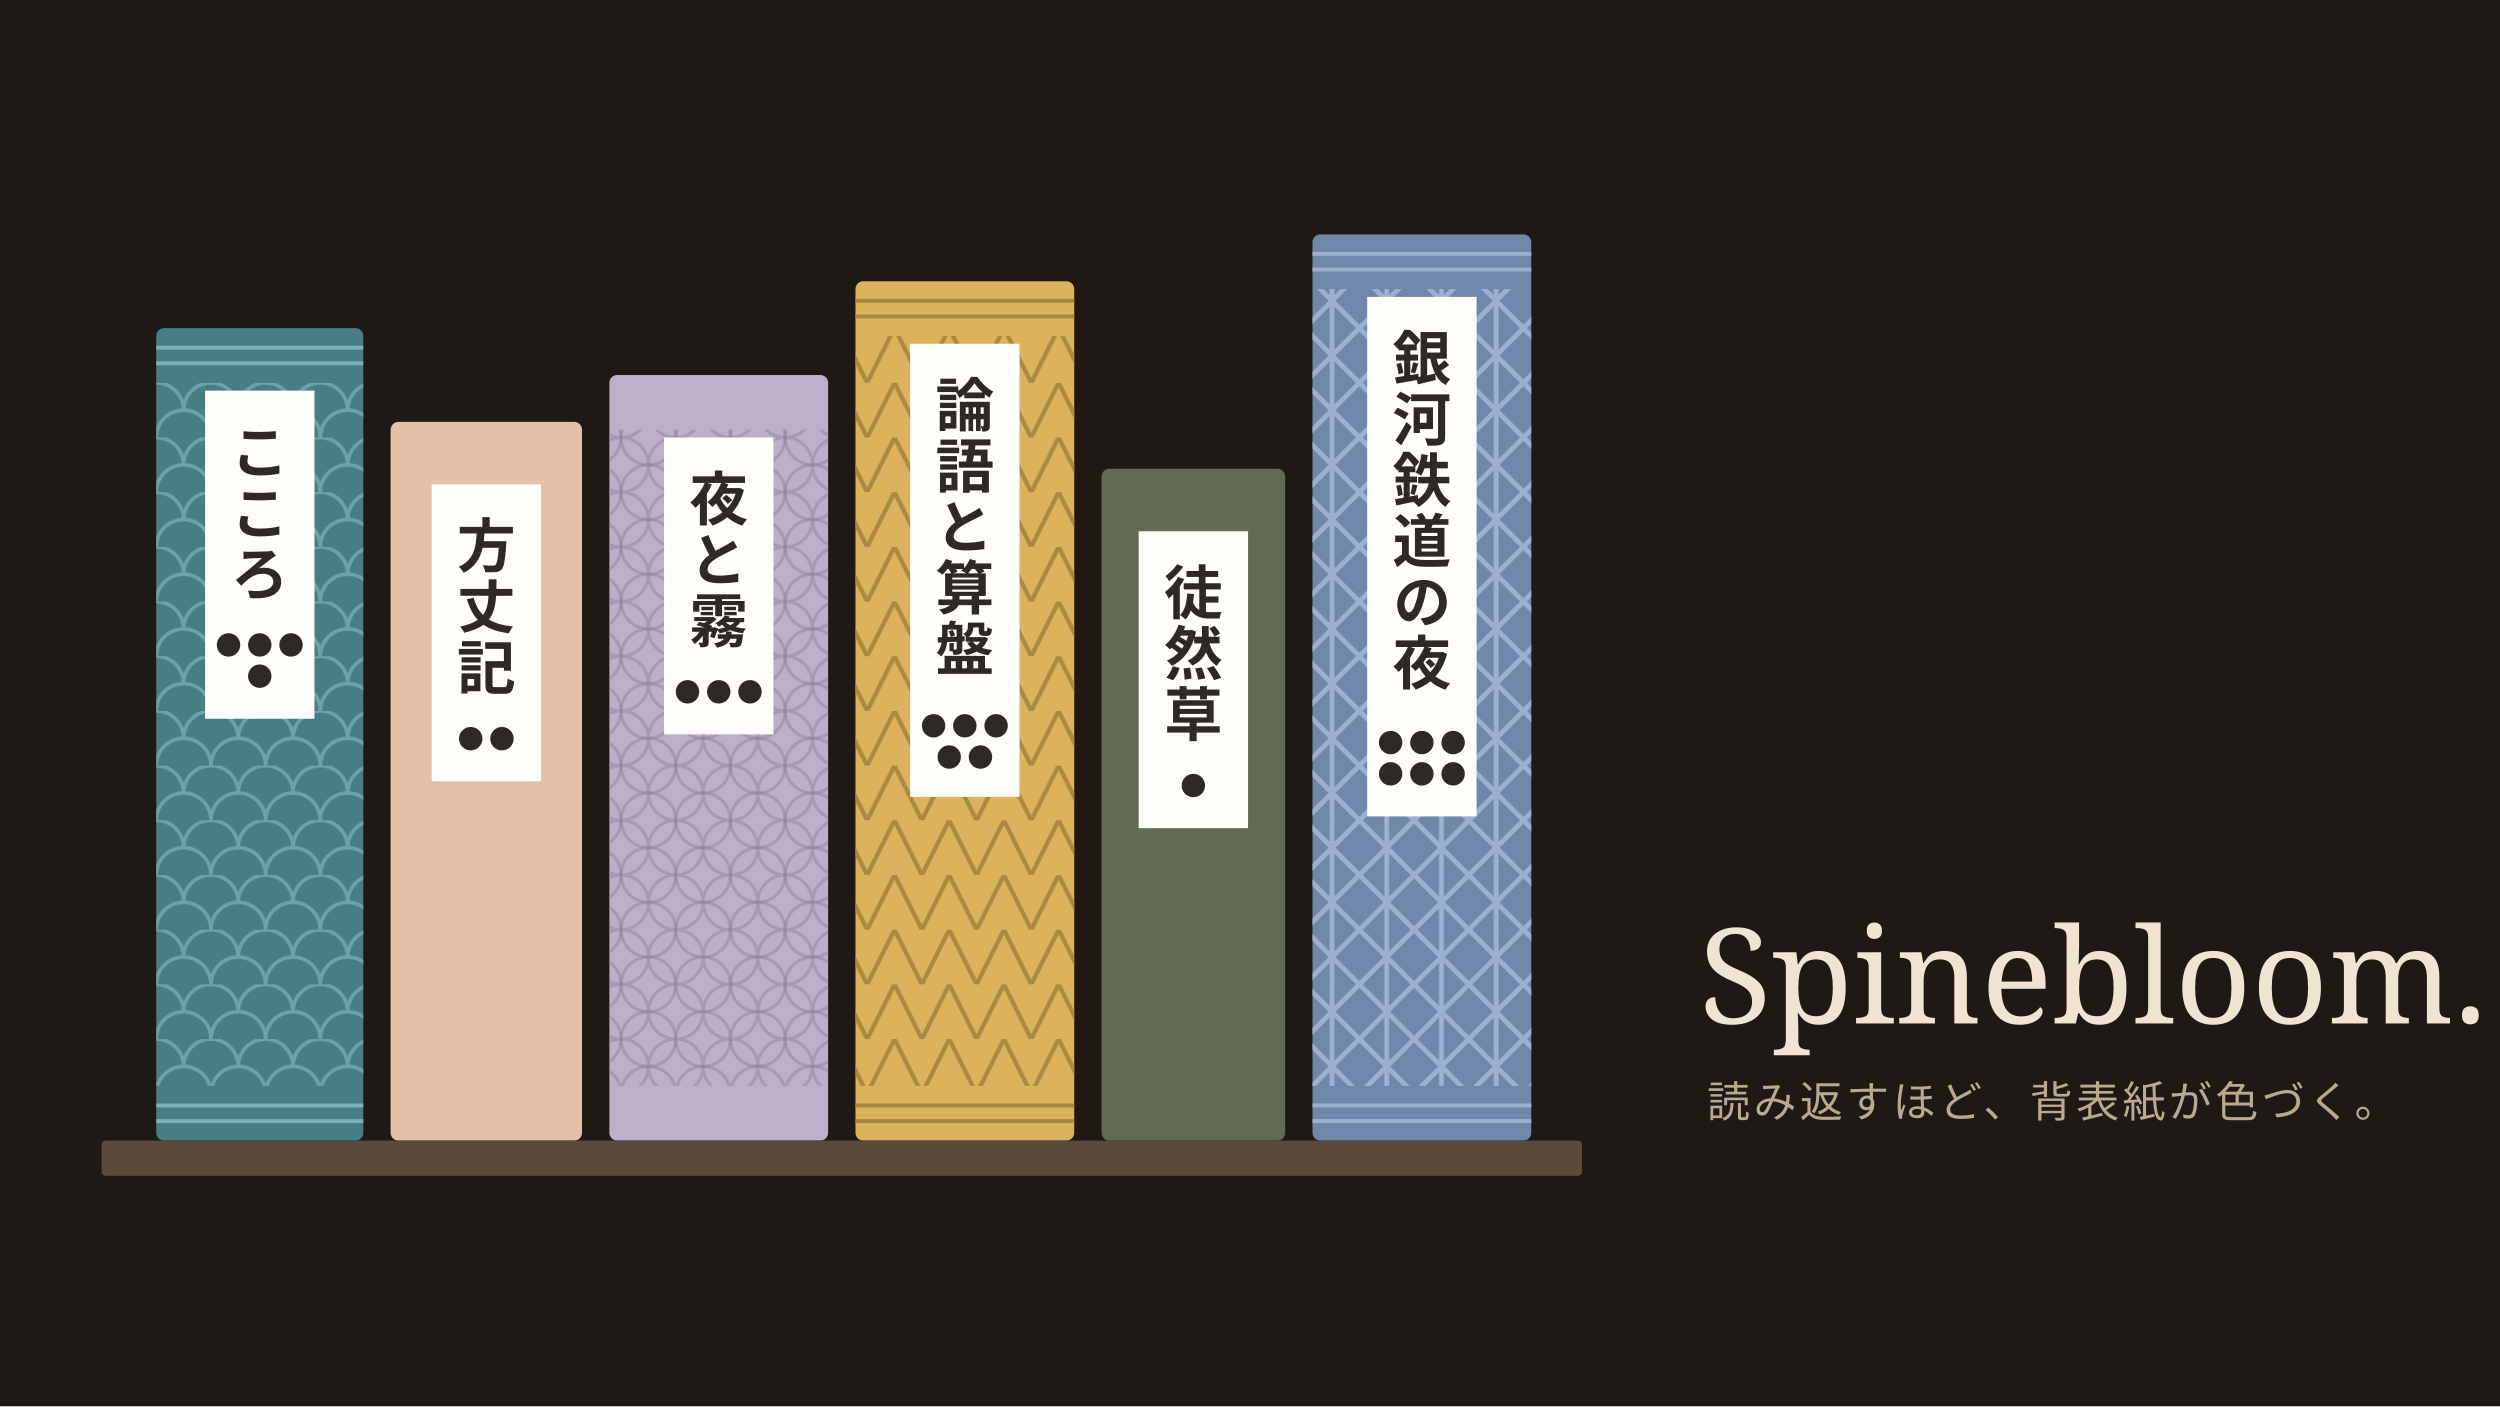
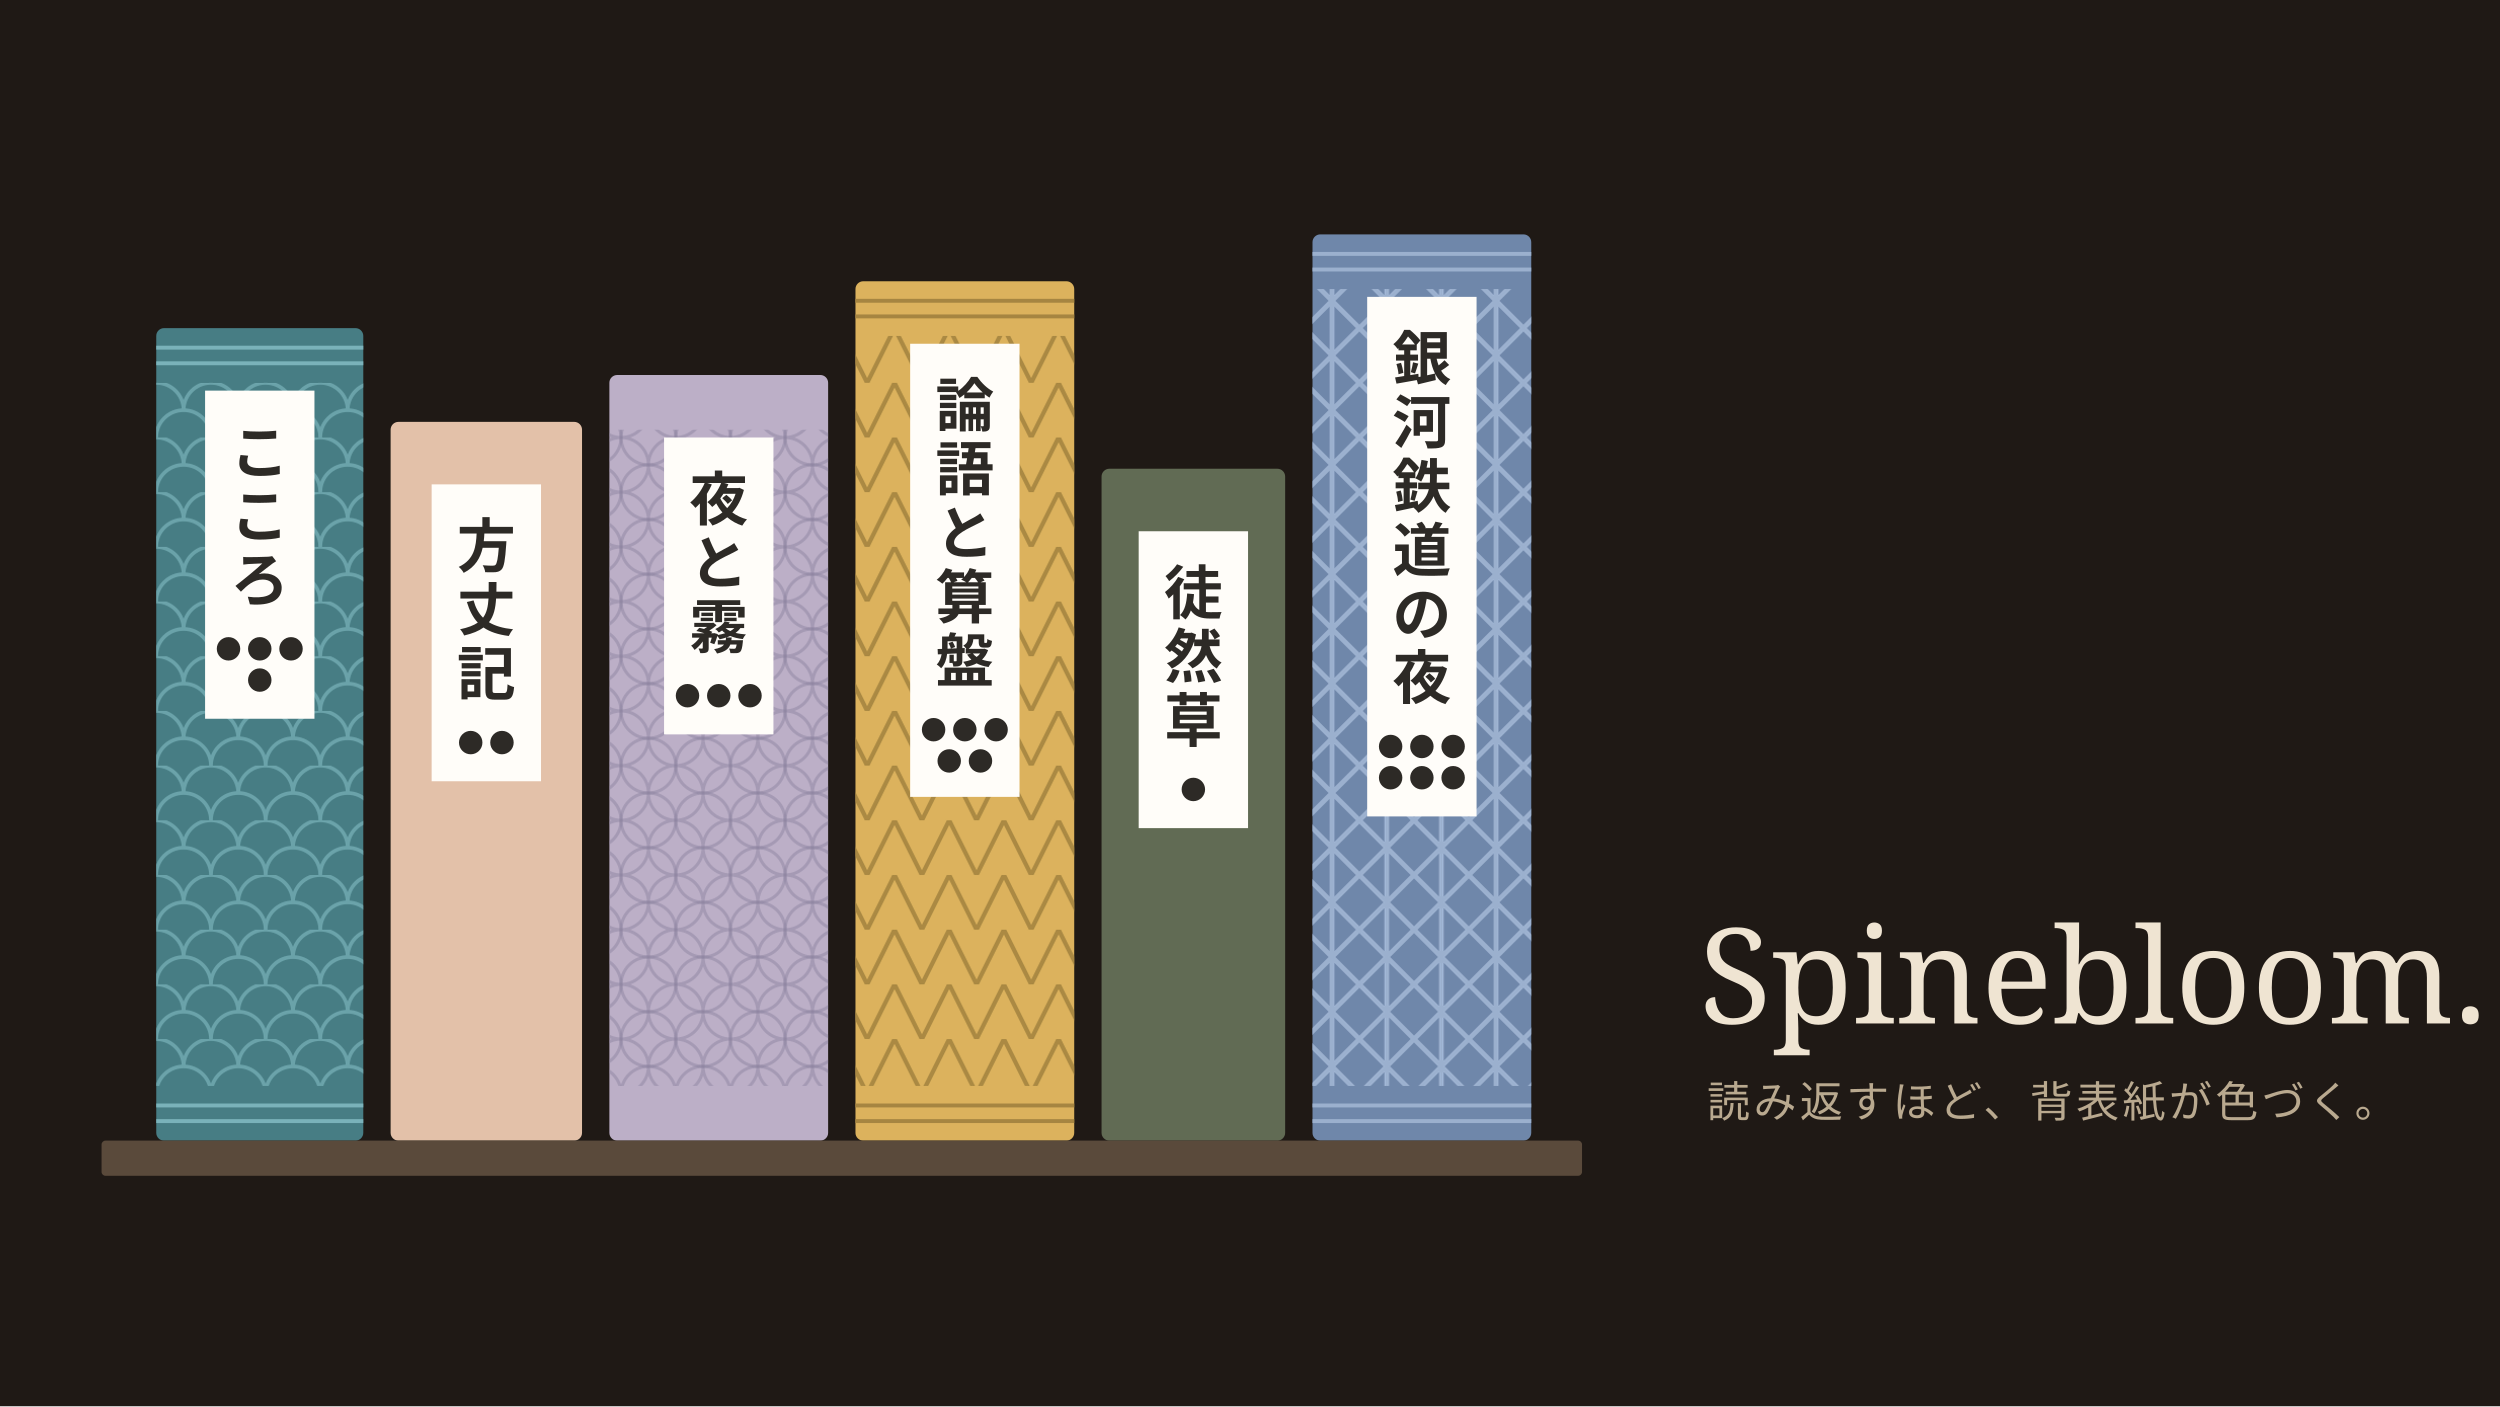
<svg xmlns="http://www.w3.org/2000/svg" viewBox="0 0 640 360" role="img" aria-label="Spinebloom の本棚。読み返した本ほど背表紙に日本の色と模様が出ている。">
-   <style>.t{font-family:'Shippori Mincho','Hiragino Mincho ProN','Yu Mincho',serif;font-weight:700;writing-mode:vertical-rl;text-anchor:start;fill:#2d2a26;letter-spacing:.04em}.dot{fill:#2d2a26}.name{font-family:'EB Garamond',Georgia,serif;font-size:34px;fill:#efe4d2}.sub{font-family:'Hiragino Mincho ProN','Yu Mincho',serif;font-size:11px;fill:#b9a98f;letter-spacing:.08em}</style>
+   <style>.t{font-family:'Shippori Mincho','Hiragino Mincho ProN','Yu Mincho',serif;font-weight:700;text-anchor:middle;fill:#2d2a26}.dot{fill:#2d2a26}.name{font-family:'EB Garamond',Georgia,serif;font-size:34px;fill:#efe4d2}.sub{font-family:'Hiragino Mincho ProN','Yu Mincho',serif;font-size:11px;fill:#b9a98f;letter-spacing:.08em}</style>
  <rect width="640" height="360" fill="#1f1915" />
  <g transform="translate(40 0)">
    <g class="bk ">
      <defs>
        <pattern id="w-c0" width="14" height="14" patternUnits="userSpaceOnUse">
          <path d="M0 14a7 7 0 0 1 14 0M-7 7a7 7 0 0 1 14 0M7 7a7 7 0 0 1 14 0" fill="none" stroke="#7ab2ba" stroke-width="0.95" stroke-opacity="0.7" />
        </pattern>
      </defs>
      <rect x="0" y="84" width="53" height="208" rx="2" fill="#477d84" />
      <rect x="0" y="98" width="53" height="180" fill="url(#w-c0)" />
      <line x1="0" x2="53" y1="89" y2="89" stroke="#7ab2ba" />
      <line x1="0" x2="53" y1="93" y2="93" stroke="#7ab2ba" />
      <line x1="0" x2="53" y1="283" y2="283" stroke="#7ab2ba" />
      <line x1="0" x2="53" y1="287" y2="287" stroke="#7ab2ba" />
      <rect x="12.5" y="100" width="28" height="84" fill="#fffdf9" />
-       <text x="26.5" y="108" class="t" font-size="15">こころ</text>
-       <circle cx="18.5" cy="165.1" r="3" class="dot" />
-       <circle cx="26.5" cy="165.1" r="3" class="dot" />
-       <circle cx="34.5" cy="165.1" r="3" class="dot" />
-       <circle cx="26.5" cy="173.1" r="3" class="dot" />
+       <text x="26.5" y="121.2" class="t" font-size="15">こ</text>
+       <text x="26.5" y="137.5" class="t" font-size="15">こ</text>
+       <text x="26.5" y="153.9" class="t" font-size="15">ろ</text>
+       <circle cx="18.5" cy="166.1" r="3" class="dot" />
+       <circle cx="26.5" cy="166.1" r="3" class="dot" />
+       <circle cx="34.5" cy="166.1" r="3" class="dot" />
+       <circle cx="26.5" cy="174.1" r="3" class="dot" />
    </g>
    <g class="bk ">
      <rect x="60" y="108" width="49" height="184" rx="2" fill="#e3c1a9" />
      <rect x="70.5" y="124" width="28" height="76" fill="#fffdf9" />
-       <text x="84.5" y="132" class="t" font-size="15">方丈記</text>
-       <circle cx="80.5" cy="189.1" r="3" class="dot" />
-       <circle cx="88.5" cy="189.1" r="3" class="dot" />
+       <text x="84.5" y="145.2" class="t" font-size="15">方</text>
+       <text x="84.5" y="161.5" class="t" font-size="15">丈</text>
+       <text x="84.5" y="177.9" class="t" font-size="15">記</text>
+       <circle cx="80.5" cy="190.1" r="3" class="dot" />
+       <circle cx="88.5" cy="190.1" r="3" class="dot" />
    </g>
    <g class="bk ">
      <defs>
        <pattern id="w-c2" width="14" height="14" patternUnits="userSpaceOnUse">
          <circle cx="0" cy="0" r="7" fill="none" stroke="#8b819e" stroke-width="0.8" stroke-opacity="0.45" />
          <circle cx="14" cy="0" r="7" fill="none" stroke="#8b819e" stroke-width="0.8" stroke-opacity="0.45" />
          <circle cx="0" cy="14" r="7" fill="none" stroke="#8b819e" stroke-width="0.8" stroke-opacity="0.45" />
          <circle cx="14" cy="14" r="7" fill="none" stroke="#8b819e" stroke-width="0.8" stroke-opacity="0.45" />
          <circle cx="7" cy="7" r="7" fill="none" stroke="#8b819e" stroke-width="0.8" stroke-opacity="0.45" />
        </pattern>
      </defs>
      <rect x="116" y="96" width="56" height="196" rx="2" fill="#bcafc7" />
      <rect x="116" y="110" width="56" height="168" fill="url(#w-c2)" />
      <rect x="130" y="112" width="28" height="76" fill="#fffdf9" />
-       <text x="144" y="120" class="t" font-size="15">夜と霧</text>
-       <circle cx="136.0" cy="177.1" r="3" class="dot" />
-       <circle cx="144.0" cy="177.1" r="3" class="dot" />
-       <circle cx="152.0" cy="177.1" r="3" class="dot" />
+       <text x="144" y="133.2" class="t" font-size="15">夜</text>
+       <text x="144" y="149.5" class="t" font-size="15">と</text>
+       <text x="144" y="165.9" class="t" font-size="15">霧</text>
+       <circle cx="136.0" cy="178.1" r="3" class="dot" />
+       <circle cx="144.0" cy="178.1" r="3" class="dot" />
+       <circle cx="152.0" cy="178.1" r="3" class="dot" />
    </g>
    <g class="bk ">
      <defs>
        <pattern id="w-c3" width="14" height="14" patternUnits="userSpaceOnUse">
          <path d="M0 14L7 0L14 14" fill="none" stroke="#a68541" stroke-width="1.1" stroke-opacity="0.9" />
        </pattern>
      </defs>
      <rect x="179" y="72" width="56" height="220" rx="2" fill="#dcb25d" />
      <rect x="179" y="86" width="56" height="192" fill="url(#w-c3)" />
      <line x1="179" x2="235" y1="77" y2="77" stroke="#a68541" />
      <line x1="179" x2="235" y1="81" y2="81" stroke="#a68541" />
      <line x1="179" x2="235" y1="283" y2="283" stroke="#a68541" />
      <line x1="179" x2="235" y1="287" y2="287" stroke="#a68541" />
      <rect x="193" y="88" width="28" height="116" fill="#fffdf9" />
-       <text x="207" y="96" class="t" font-size="15">論語と算盤</text>
-       <circle cx="199.0" cy="185.8" r="3" class="dot" />
-       <circle cx="207.0" cy="185.8" r="3" class="dot" />
-       <circle cx="215.0" cy="185.8" r="3" class="dot" />
-       <circle cx="203.0" cy="193.8" r="3" class="dot" />
-       <circle cx="211.0" cy="193.8" r="3" class="dot" />
+       <text x="207" y="109.2" class="t" font-size="15">論</text>
+       <text x="207" y="125.5" class="t" font-size="15">語</text>
+       <text x="207" y="141.9" class="t" font-size="15">と</text>
+       <text x="207" y="158.3" class="t" font-size="15">算</text>
+       <text x="207" y="174.6" class="t" font-size="15">盤</text>
+       <circle cx="199.0" cy="186.8" r="3" class="dot" />
+       <circle cx="207.0" cy="186.8" r="3" class="dot" />
+       <circle cx="215.0" cy="186.8" r="3" class="dot" />
+       <circle cx="203.0" cy="194.8" r="3" class="dot" />
+       <circle cx="211.0" cy="194.8" r="3" class="dot" />
    </g>
    <g class="bk ">
      <rect x="242" y="120" width="47" height="172" rx="2" fill="#616b54" />
      <rect x="251.5" y="136" width="28" height="76" fill="#fffdf9" />
-       <text x="265.5" y="144" class="t" font-size="15">徒然草</text>
-       <circle cx="265.5" cy="201.1" r="3" class="dot" />
+       <text x="265.5" y="157.2" class="t" font-size="15">徒</text>
+       <text x="265.5" y="173.5" class="t" font-size="15">然</text>
+       <text x="265.5" y="189.9" class="t" font-size="15">草</text>
+       <circle cx="265.5" cy="202.1" r="3" class="dot" />
    </g>
    <g class="bk ">
      <defs>
        <pattern id="w-c5" width="14" height="14" patternUnits="userSpaceOnUse">
          <path d="M0 0L14 14M14 0L0 14M7 0V14" fill="none" stroke="#9bb0ce" stroke-width="1.25" stroke-opacity="1" />
        </pattern>
      </defs>
      <rect x="296" y="60" width="56" height="232" rx="2" fill="#6f87aa" />
      <rect x="296" y="74" width="56" height="204" fill="url(#w-c5)" />
      <line x1="296" x2="352" y1="65" y2="65" stroke="#9bb0ce" />
      <line x1="296" x2="352" y1="69" y2="69" stroke="#9bb0ce" />
      <line x1="296" x2="352" y1="283" y2="283" stroke="#9bb0ce" />
      <line x1="296" x2="352" y1="287" y2="287" stroke="#9bb0ce" />
      <rect x="310" y="76" width="28" height="133" fill="#fffdf9" />
-       <text x="324" y="84" class="t" font-size="15">銀河鉄道の夜</text>
-       <circle cx="316.0" cy="190.1" r="3" class="dot" />
-       <circle cx="324.0" cy="190.1" r="3" class="dot" />
-       <circle cx="332.0" cy="190.1" r="3" class="dot" />
-       <circle cx="316.0" cy="198.1" r="3" class="dot" />
-       <circle cx="324.0" cy="198.1" r="3" class="dot" />
-       <circle cx="332.0" cy="198.1" r="3" class="dot" />
+       <text x="324" y="97.2" class="t" font-size="15">銀</text>
+       <text x="324" y="113.5" class="t" font-size="15">河</text>
+       <text x="324" y="129.9" class="t" font-size="15">鉄</text>
+       <text x="324" y="146.3" class="t" font-size="15">道</text>
+       <text x="324" y="162.6" class="t" font-size="15">の</text>
+       <text x="324" y="178.9" class="t" font-size="15">夜</text>
+       <circle cx="316.0" cy="191.1" r="3" class="dot" />
+       <circle cx="324.0" cy="191.1" r="3" class="dot" />
+       <circle cx="332.0" cy="191.1" r="3" class="dot" />
+       <circle cx="316.0" cy="199.1" r="3" class="dot" />
+       <circle cx="324.0" cy="199.1" r="3" class="dot" />
+       <circle cx="332.0" cy="199.1" r="3" class="dot" />
    </g>
  </g>
  <rect x="26" y="292" width="379" height="9" rx="1" fill="#5a4a3b" />
  <text x="435" y="262" class="name">Spinebloom.</text>
  <text x="437" y="286" class="sub">読み返すほど、背表紙が色づく。</text>
</svg>
